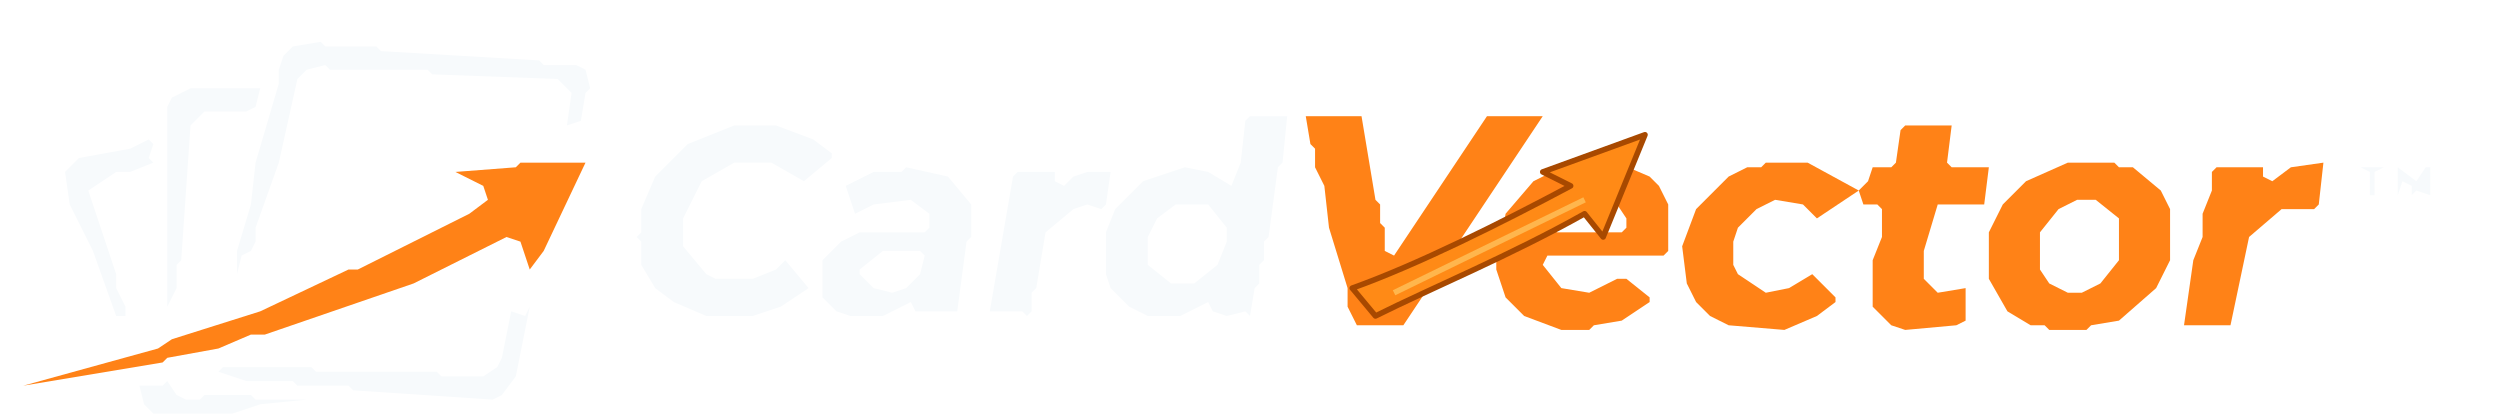
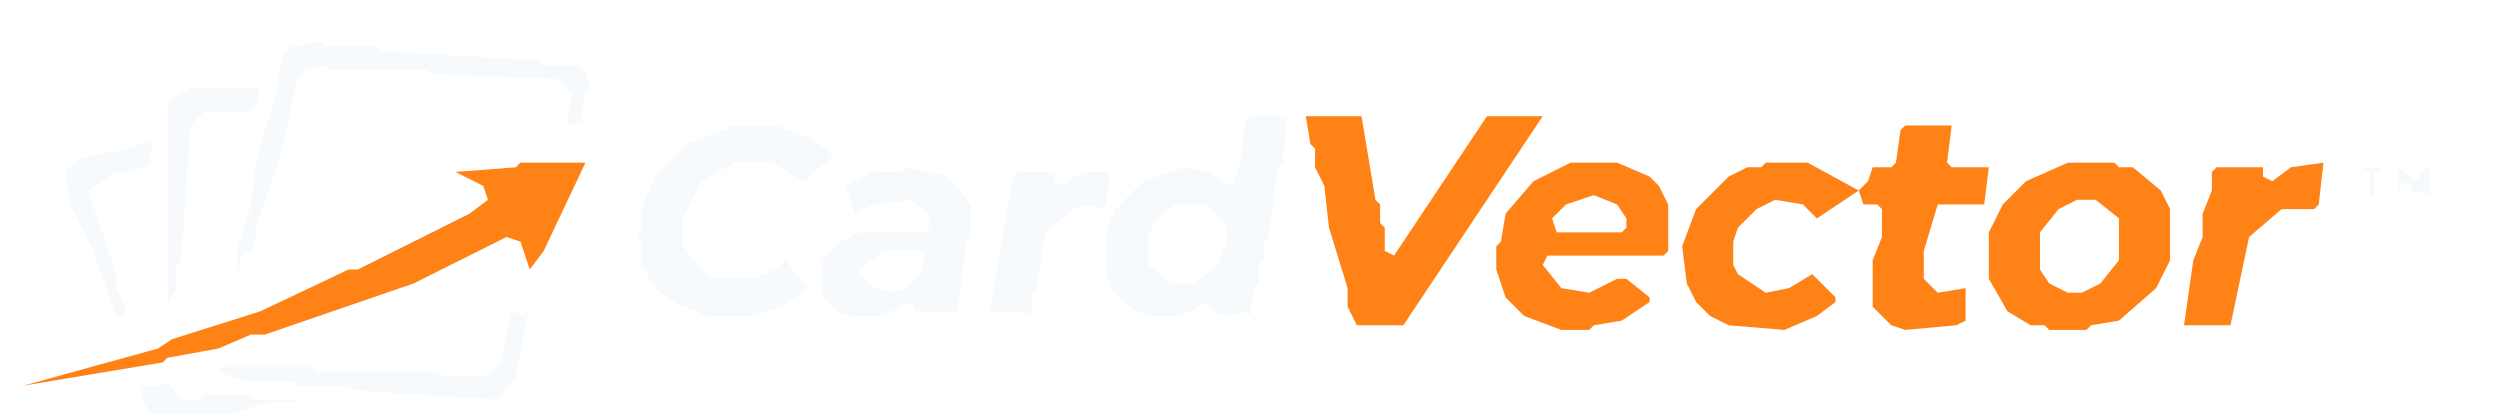
<svg xmlns="http://www.w3.org/2000/svg" viewBox="0 0 538 90" role="img" aria-label="CardVector">
  <path fill="#F7FAFC" fill-rule="evenodd" d="M30,83 31,87 33,89 50,89 56,87 66,86 55,86 54,85 44,85 43,86 40,86 38,85 36,82 35,83Z M114,66 113,68 110,67 108,77 107,79 104,81 95,81 94,80 68,80 67,79 48,79 47,80 53,82 63,82 64,83 75,83 76,84 106,86 108,85 111,81Z M239,37 234,37 231,38 229,40 227,39 227,37 219,37 218,38 213,67 220,67 221,68 222,67 222,63 223,62 225,50 231,45 234,44 237,45 238,44Z M516,36 516,42 517,39 519,40 519,42 520,41 523,42 523,36 522,36 520,39Z M508,36 510,37 510,42 511,42 511,37 513,36Z M204,38 195,36 194,37 188,37 182,40 184,46 188,44 196,43 200,46 200,49 199,50 185,50 181,52 177,56 177,64 180,67 183,68 190,68 196,65 197,67 206,67 208,52 209,51 209,44Z M185,59 185,58 190,54 198,54 199,55 198,59 195,62 192,63 188,62Z M32,30 28,32 17,34 14,37 15,44 20,54 25,68 27,68 27,66 25,62 25,59 19,41 25,37 28,37 33,35 32,34 33,31Z M175,30 167,27 158,27 148,31 141,38 138,45 138,50 137,51 138,52 138,57 141,62 145,65 152,68 162,68 168,66 174,62 169,56 167,58 162,60 154,60 152,59 147,53 147,47 151,39 158,35 166,35 173,39 179,34 179,33Z M277,25 269,25 268,26 267,35 265,40 260,37 255,36 246,39 240,45 238,50 238,59 239,62 243,66 247,68 254,68 260,65 261,67 264,68 268,67 269,68 270,62 271,61 271,57 272,56 272,52 273,51 275,36 276,35Z M253,44 260,44 264,49 264,52 262,57 257,61 252,61 247,57 247,51 249,47Z M56,19 41,19 37,21 36,23 36,66 38,62 38,57 39,56 41,27 44,24 53,24 55,23Z M51,59 52,55 54,54 55,52 55,49 60,35 64,17 66,15 70,14 71,15 92,15 93,16 120,17 123,20 122,27 125,26 126,20 127,19 126,15 124,14 117,14 116,13 82,11 81,10 70,10 69,9 63,10 61,12 60,15 60,18 55,35 54,44 51,54Z" />
  <path fill="#FF8217" fill-rule="evenodd" d="M500,35 493,36 489,39 487,38 487,36 477,36 476,37 476,41 474,46 474,51 472,56 470,70 480,70 484,51 491,45 498,45 499,44Z M459,36 456,36 455,35 445,35 436,39 431,44 428,50 428,60 432,67 437,70 440,70 441,71 449,71 450,70 456,69 464,62 467,56 467,45 465,41Z M451,43 456,47 456,56 452,61 448,63 445,63 441,61 439,58 439,50 443,45 447,43Z M348,35 338,35 330,39 324,46 323,52 322,53 322,58 324,64 328,68 336,71 342,71 343,70 349,69 355,65 355,64 350,60 348,60 342,63 336,62 332,57 333,55 358,55 359,54 359,44 357,40 355,38Z M334,47 337,44 343,42 348,44 350,47 350,49 349,50 335,50Z M126,35 112,35 111,36 98,37 104,40 105,43 101,46 77,58 75,58 56,67 37,73 34,75 5,83 35,78 36,77 47,75 54,72 57,72 89,61 109,51 112,52 114,58 117,54Z M428,36 420,36 419,35 420,27 410,27 409,28 408,35 407,36 403,36 402,39 400,41 389,35 380,35 379,36 376,36 372,38 365,45 362,53 363,61 365,65 368,68 372,70 384,71 391,68 395,65 395,64 390,59 385,62 380,63 374,59 373,57 373,52 374,49 378,45 382,43 388,44 391,47 400,41 401,44 404,44 405,45 405,51 403,56 403,66 407,70 410,71 421,70 423,69 423,62 417,63 414,60 414,54 417,44 427,44Z M292,70 302,70 332,25 320,25 300,55 298,54 298,49 297,48 297,44 296,43 293,25 281,25 282,31 283,32 283,36 285,40 286,49 290,62 290,66Z" />
-   <path d="M291 62 C305 57 323 48 338 40 L332 37 L354 29 L345 51 L341 46 C325 55 308 62 296 68 Z" fill="#ff8a16" stroke="#a84900" stroke-width="1.2" stroke-linejoin="round" />
-   <path d="M300 63 L341 43" stroke="#ffb64d" stroke-width="1.2" fill="none" />
</svg>
